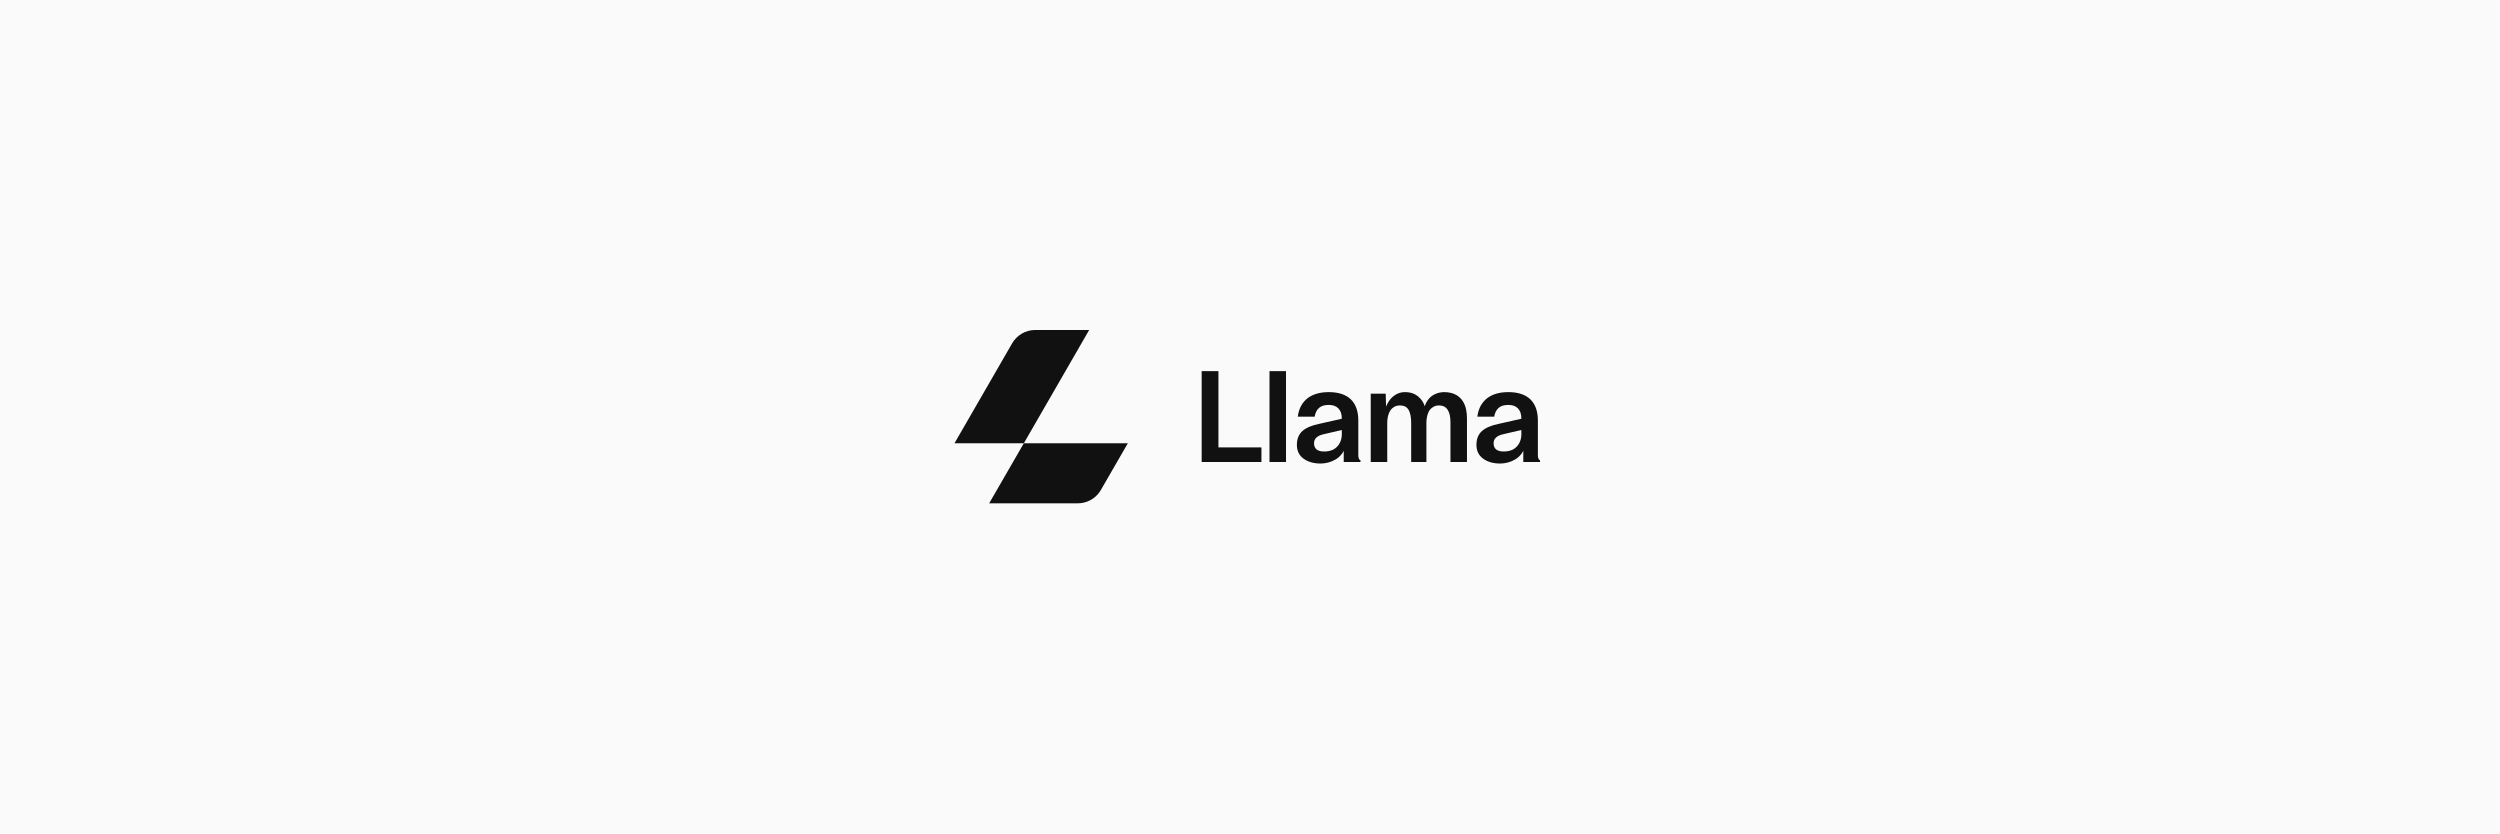
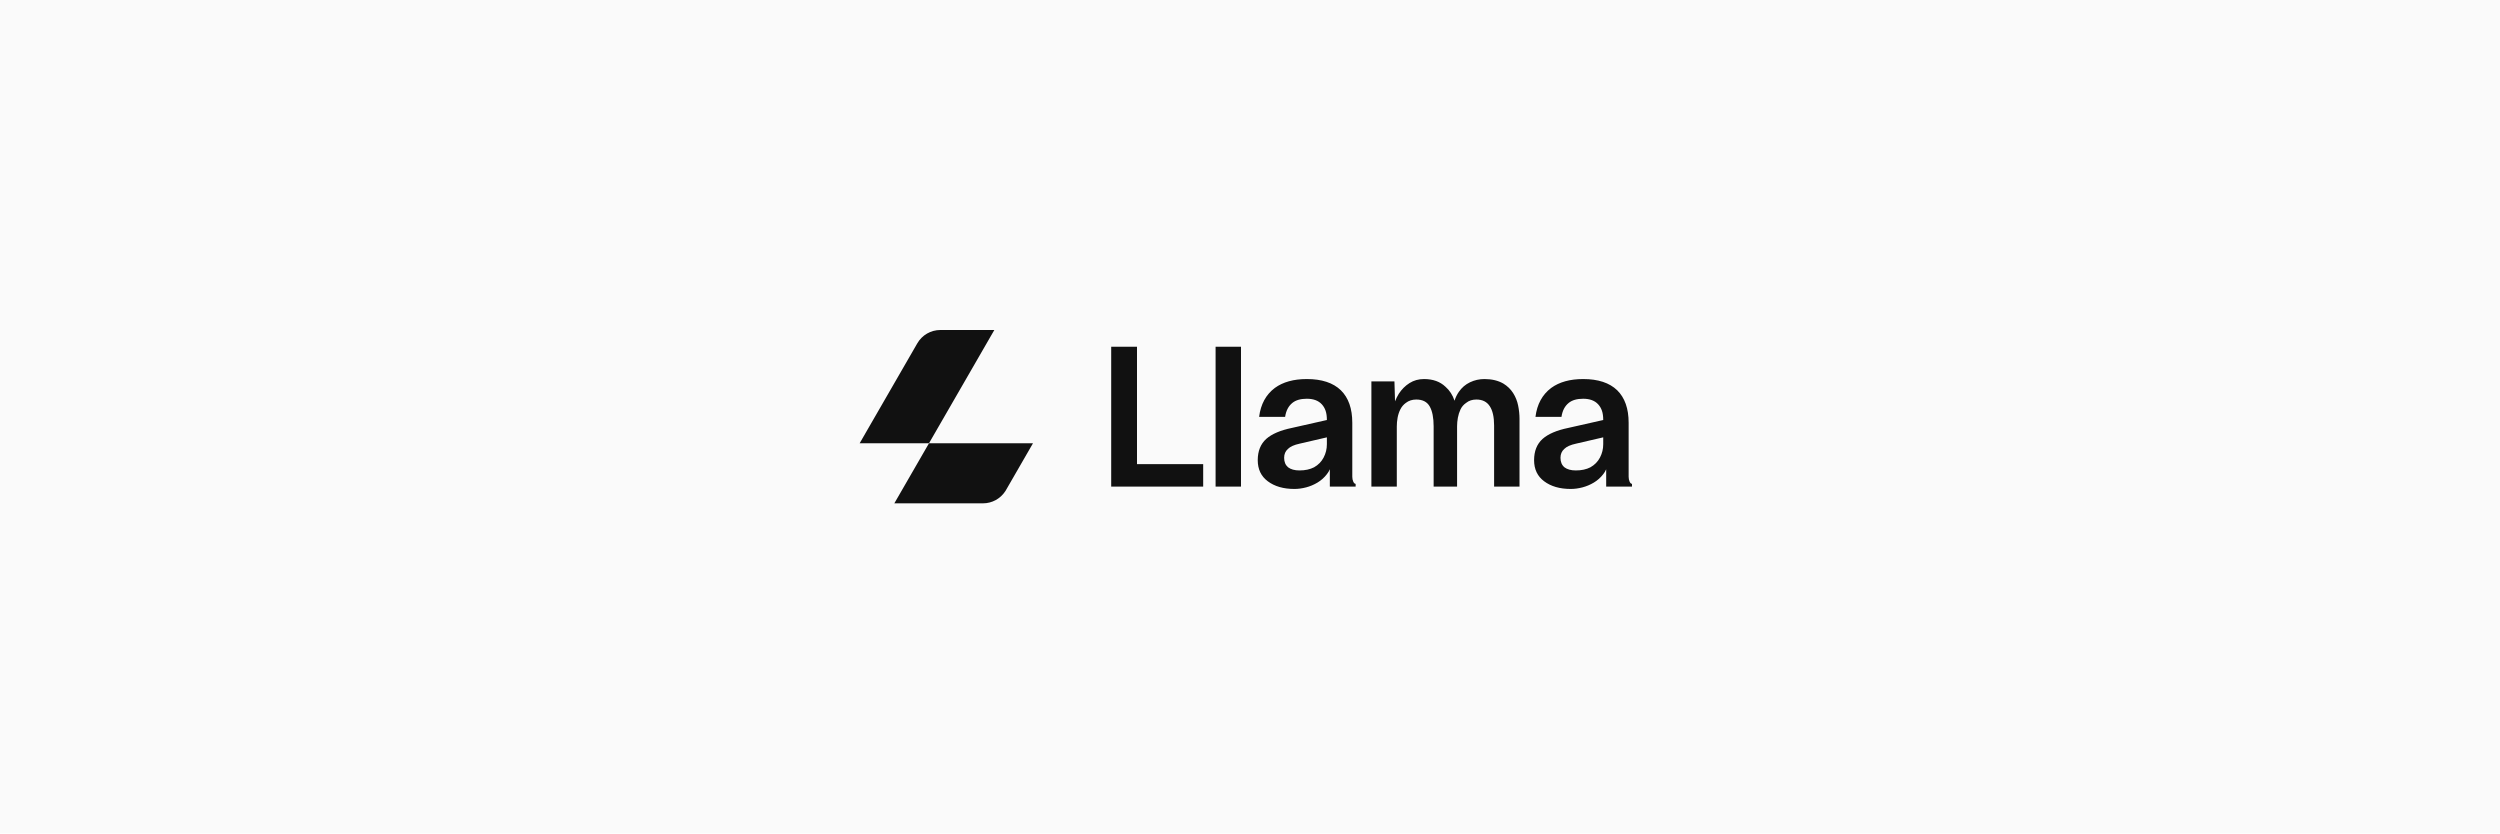
<svg xmlns="http://www.w3.org/2000/svg" width="7500" height="2500" viewBox="0 0 7500 2500" fill="none">
  <rect width="7500" height="2500" fill="#FAFAFA" />
-   <g transform="translate(2863.5 950.0)">
+   <g transform="translate(2579.0 950.0)">
    <path transform="translate(0 40) scale(0.866667)" d="M600 392L504.249 558L504.137 557.929C487.252 584.069 458.193 600 426.864 600H120L240 392H600Z" fill="#111111" />
    <path transform="translate(0 40) scale(0.866667)" d="M240 392H0L199.602 46.025C216.032 17.546 246.411 3.25756e-05 279.29 0H466.154L240 392Z" fill="#111111" />
-     <path d="M741.5 436V163.4H791.797V392.23H920.802V436ZM994.519 436H944.99V163.4H994.519ZM1098.568 440.607Q1066.7 440.607 1046.735 425.634Q1027.154 411.044 1027.154 384.552Q1027.154 358.059 1043.664 343.086Q1060.173 328.496 1093.96 321.585L1161.918 306.227Q1161.918 295.477 1159.423 288.182Q1156.927 280.887 1151.936 275.512Q1141.953 264.761 1122.756 264.761Q1104.711 264.761 1094.728 272.824Q1083.21 282.039 1080.522 300.084H1029.842Q1034.449 263.225 1060.557 243.644Q1084.362 226.367 1122.756 226.367Q1166.526 226.367 1189.178 248.252Q1211.447 270.136 1211.447 311.602V416.803Q1211.447 422.178 1213.367 426.401Q1215.286 430.625 1217.974 430.625V436H1167.677V402.213Q1165.374 407.588 1161.918 411.812Q1154.239 421.794 1143.681 428.129Q1133.123 434.464 1121.412 437.536Q1109.702 440.607 1098.568 440.607ZM1108.55 404.517Q1125.06 404.517 1136.962 398.374Q1149.248 391.463 1155.583 379.368Q1161.918 367.274 1161.918 353.452V340.014L1108.934 352.3Q1092.808 355.756 1085.897 362.667Q1078.603 369.194 1078.603 379.944Q1078.603 391.846 1086.281 398.374Q1094.344 404.517 1108.55 404.517ZM1248.69 436V230.974H1293.611L1294.763 269.752Q1297.834 262.074 1302.058 255.163Q1310.505 242.108 1322.983 234.238Q1335.461 226.367 1351.203 226.367Q1377.311 226.367 1393.052 241.341Q1405.339 252.091 1410.714 268.601Q1413.785 259.002 1419.161 251.323Q1427.607 239.037 1440.853 232.702Q1454.099 226.367 1469.073 226.367Q1490.574 226.367 1505.932 235.197Q1517.834 242.492 1524.937 253.627Q1532.04 264.761 1534.728 278.007Q1537.415 291.253 1537.415 304.307V436H1487.886V316.977Q1487.886 292.021 1479.44 279.351Q1470.993 266.297 1453.332 266.297Q1441.429 266.297 1433.366 272.824Q1426.072 277.815 1422.424 285.494Q1418.777 293.173 1417.241 301.812Q1415.705 310.45 1415.705 318.513V436H1370.016V318.513Q1370.016 293.173 1362.337 279.735Q1354.658 266.297 1336.229 266.297Q1324.326 266.297 1315.88 272.824Q1308.969 277.815 1305.129 285.494Q1301.29 293.173 1299.754 301.812Q1298.218 310.45 1298.218 318.513V436ZM1637.241 440.607Q1605.373 440.607 1585.408 425.634Q1565.827 411.044 1565.827 384.552Q1565.827 358.059 1582.337 343.086Q1598.846 328.496 1632.633 321.585L1700.591 306.227Q1700.591 295.477 1698.096 288.182Q1695.6 280.887 1690.609 275.512Q1680.626 264.761 1661.429 264.761Q1643.384 264.761 1633.401 272.824Q1621.883 282.039 1619.195 300.084H1568.515Q1573.122 263.225 1599.23 243.644Q1623.035 226.367 1661.429 226.367Q1705.199 226.367 1727.851 248.252Q1750.12 270.136 1750.12 311.602V416.803Q1750.12 422.178 1752.04 426.401Q1753.959 430.625 1756.647 430.625V436H1706.35V402.213Q1704.047 407.588 1700.591 411.812Q1692.912 421.794 1682.354 428.129Q1671.795 434.464 1660.085 437.536Q1648.375 440.607 1637.241 440.607ZM1647.223 404.517Q1663.733 404.517 1675.635 398.374Q1687.921 391.463 1694.256 379.368Q1700.591 367.274 1700.591 353.452V340.014L1647.607 352.3Q1631.481 355.756 1624.57 362.667Q1617.275 369.194 1617.275 379.944Q1617.275 391.846 1624.954 398.374Q1633.017 404.517 1647.223 404.517Z" fill="#111111" />
+     <path d="M754.591 509.773V90.227H832V442.409H1030.545V509.773ZM1144 509.773H1067.773V90.227H1144ZM1304.136 516.864Q1255.091 516.864 1224.364 493.818Q1194.227 471.364 1194.227 430.591Q1194.227 389.818 1219.636 366.773Q1245.045 344.318 1297.045 333.682L1401.636 310.045Q1401.636 293.5 1397.795 282.273Q1393.955 271.045 1386.273 262.773Q1370.909 246.227 1341.364 246.227Q1313.591 246.227 1298.227 258.636Q1280.5 272.818 1276.364 300.591H1198.364Q1205.455 243.864 1245.636 213.727Q1282.273 187.136 1341.364 187.136Q1408.727 187.136 1443.591 220.818Q1477.864 254.5 1477.864 318.318V480.227Q1477.864 488.5 1480.818 495Q1483.773 501.5 1487.909 501.5V509.773H1410.5V457.773Q1406.955 466.045 1401.636 472.545Q1389.818 487.909 1373.568 497.659Q1357.318 507.409 1339.295 512.136Q1321.273 516.864 1304.136 516.864ZM1319.5 461.318Q1344.909 461.318 1363.227 451.864Q1382.136 441.227 1391.886 422.614Q1401.636 404 1401.636 382.727V362.045L1320.091 380.955Q1295.273 386.273 1284.636 396.909Q1273.409 406.955 1273.409 423.5Q1273.409 441.818 1285.227 451.864Q1297.636 461.318 1319.5 461.318ZM1535.182 509.773V194.227H1604.318L1606.091 253.909Q1610.818 242.091 1617.318 231.455Q1630.318 211.364 1649.523 199.25Q1668.727 187.136 1692.955 187.136Q1733.136 187.136 1757.364 210.182Q1776.273 226.727 1784.545 252.136Q1789.273 237.364 1797.545 225.545Q1810.545 206.636 1830.932 196.886Q1851.318 187.136 1874.364 187.136Q1907.455 187.136 1931.091 200.727Q1949.409 211.955 1960.341 229.091Q1971.273 246.227 1975.409 266.614Q1979.545 287 1979.545 307.091V509.773H1903.318V326.591Q1903.318 288.182 1890.318 268.682Q1877.318 248.591 1850.136 248.591Q1831.818 248.591 1819.409 258.636Q1808.182 266.318 1802.568 278.136Q1796.955 289.955 1794.591 303.25Q1792.227 316.545 1792.227 328.955V509.773H1721.909V328.955Q1721.909 289.955 1710.091 269.273Q1698.273 248.591 1669.909 248.591Q1651.591 248.591 1638.591 258.636Q1627.955 266.318 1622.045 278.136Q1616.136 289.955 1613.773 303.25Q1611.409 316.545 1611.409 328.955V509.773ZM2133.182 516.864Q2084.136 516.864 2053.409 493.818Q2023.273 471.364 2023.273 430.591Q2023.273 389.818 2048.682 366.773Q2074.091 344.318 2126.091 333.682L2230.682 310.045Q2230.682 293.5 2226.841 282.273Q2223 271.045 2215.318 262.773Q2199.955 246.227 2170.409 246.227Q2142.636 246.227 2127.273 258.636Q2109.545 272.818 2105.409 300.591H2027.409Q2034.5 243.864 2074.682 213.727Q2111.318 187.136 2170.409 187.136Q2237.773 187.136 2272.636 220.818Q2306.909 254.5 2306.909 318.318V480.227Q2306.909 488.5 2309.864 495Q2312.818 501.5 2316.955 501.5V509.773H2239.545V457.773Q2236 466.045 2230.682 472.545Q2218.864 487.909 2202.614 497.659Q2186.364 507.409 2168.341 512.136Q2150.318 516.864 2133.182 516.864ZM2148.545 461.318Q2173.955 461.318 2192.273 451.864Q2211.182 441.227 2220.932 422.614Q2230.682 404 2230.682 382.727V362.045L2149.136 380.955Q2124.318 386.273 2113.682 396.909Q2102.455 406.955 2102.455 423.5Q2102.455 441.818 2114.273 451.864Q2126.682 461.318 2148.545 461.318Z" fill="#111111" />
  </g>
</svg>
